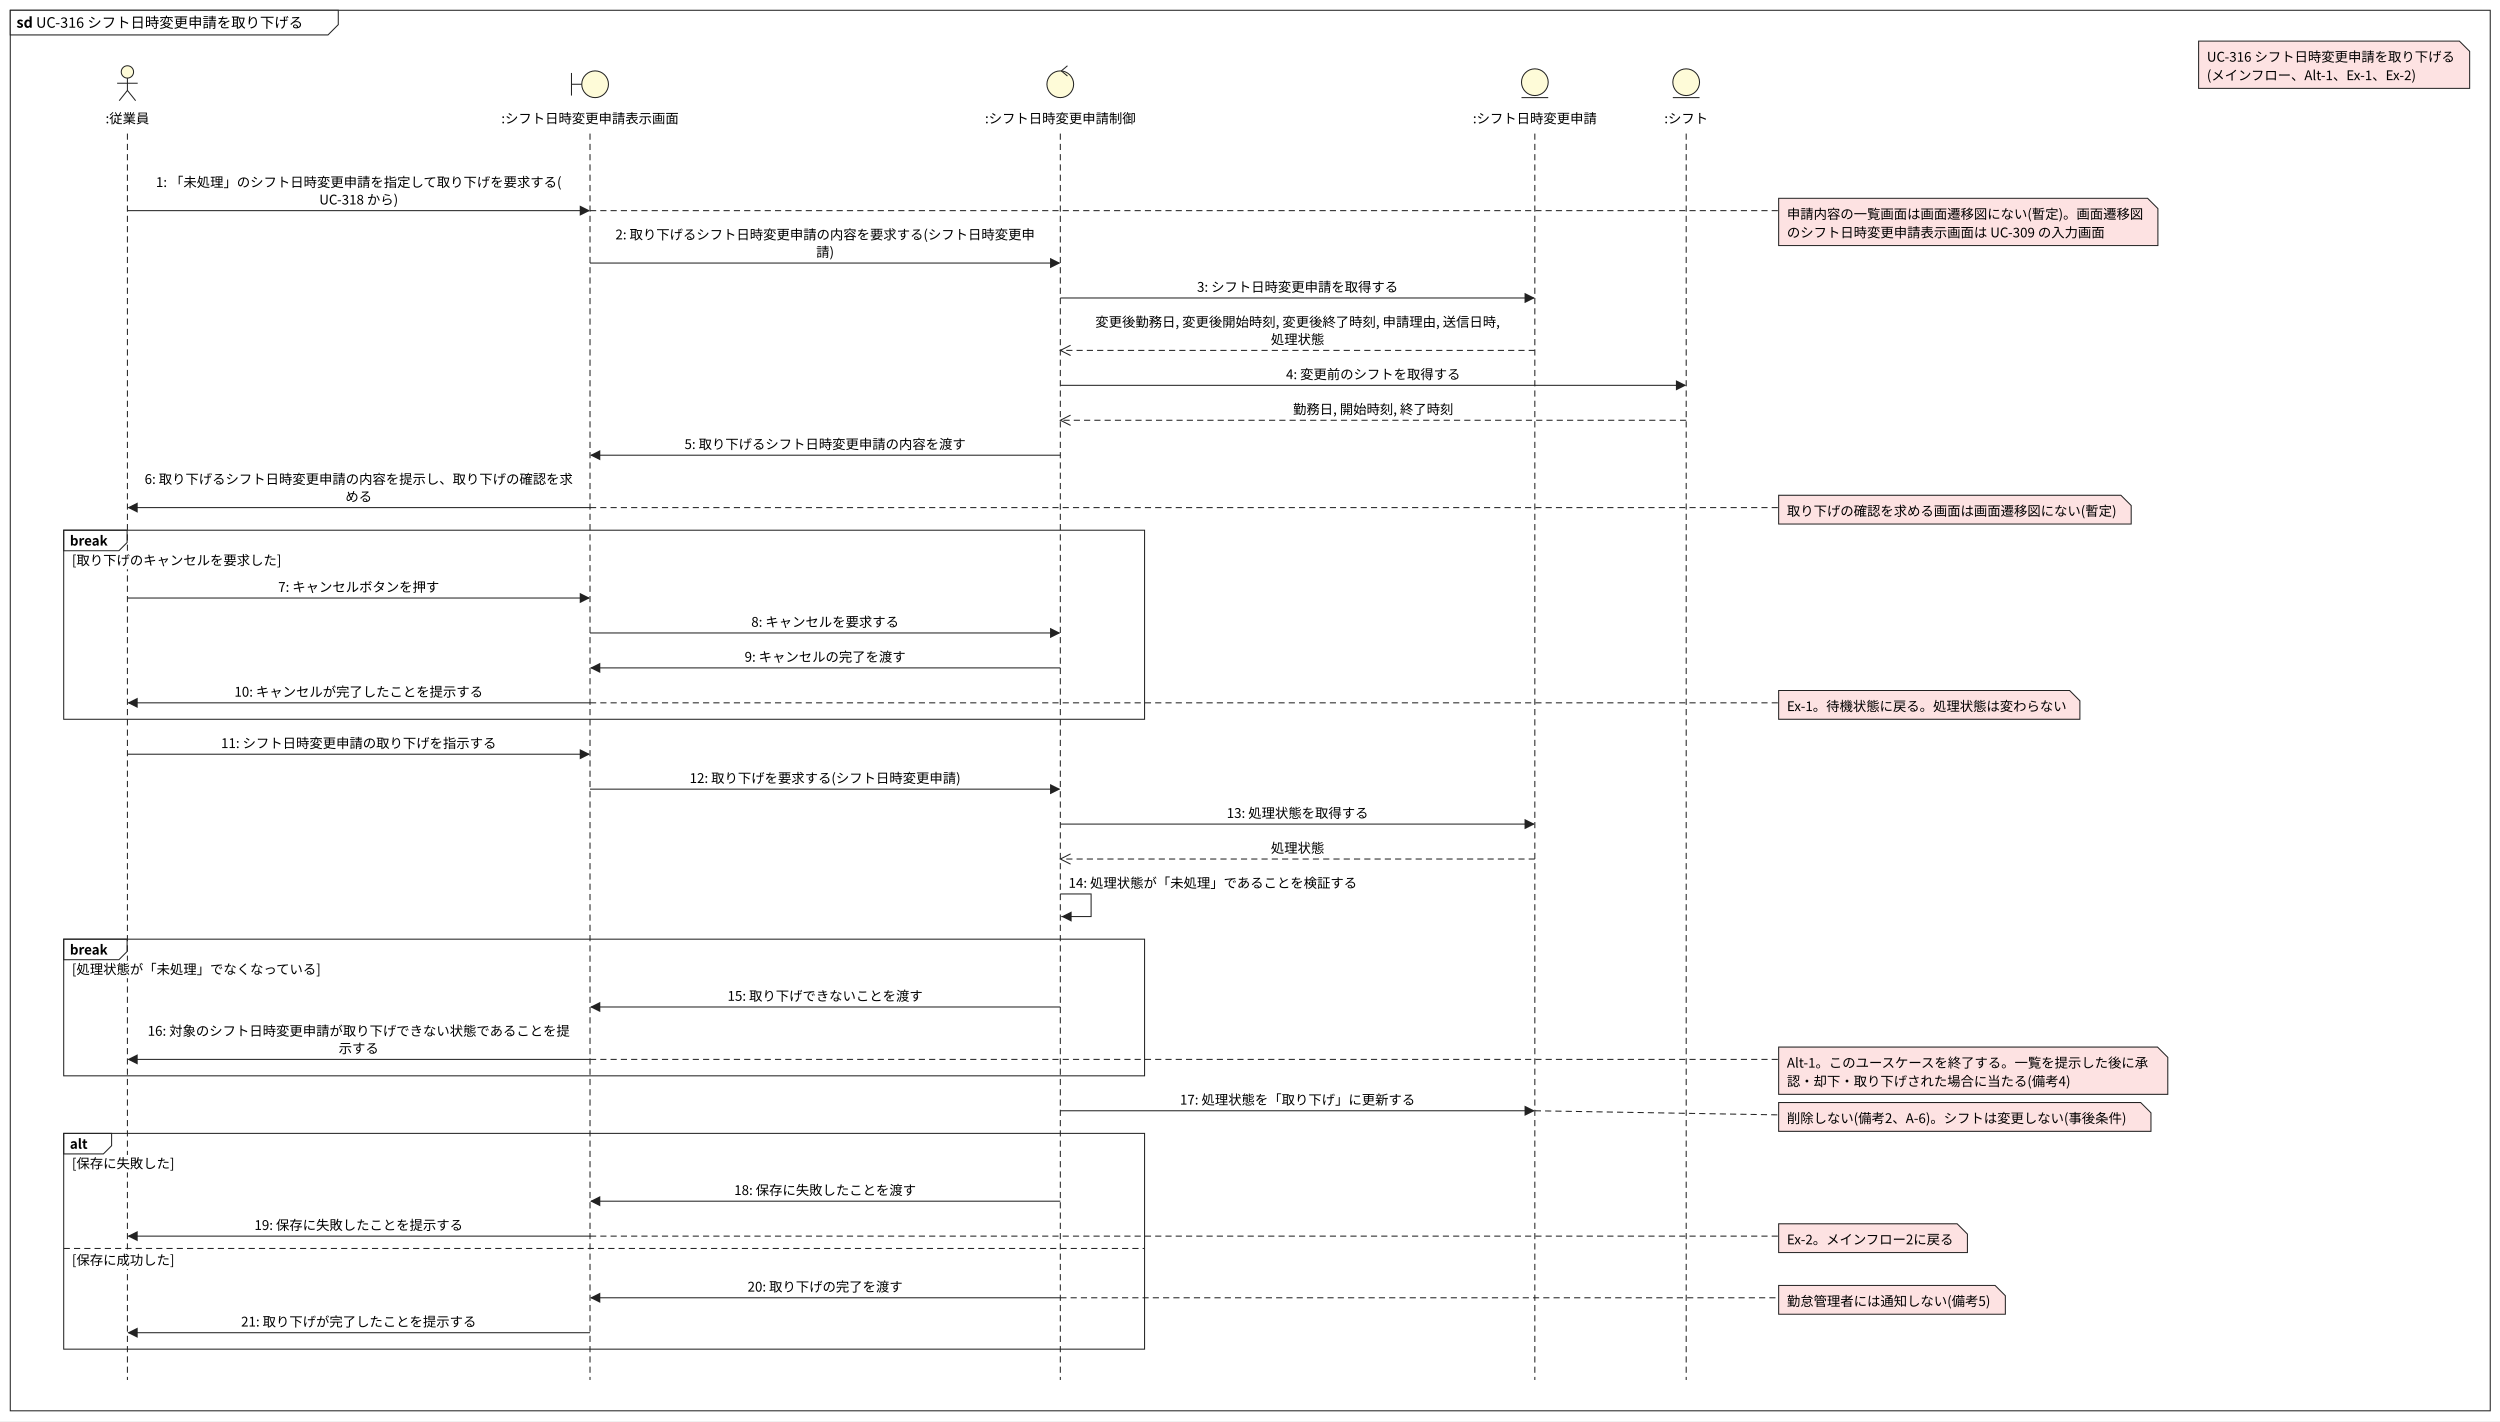
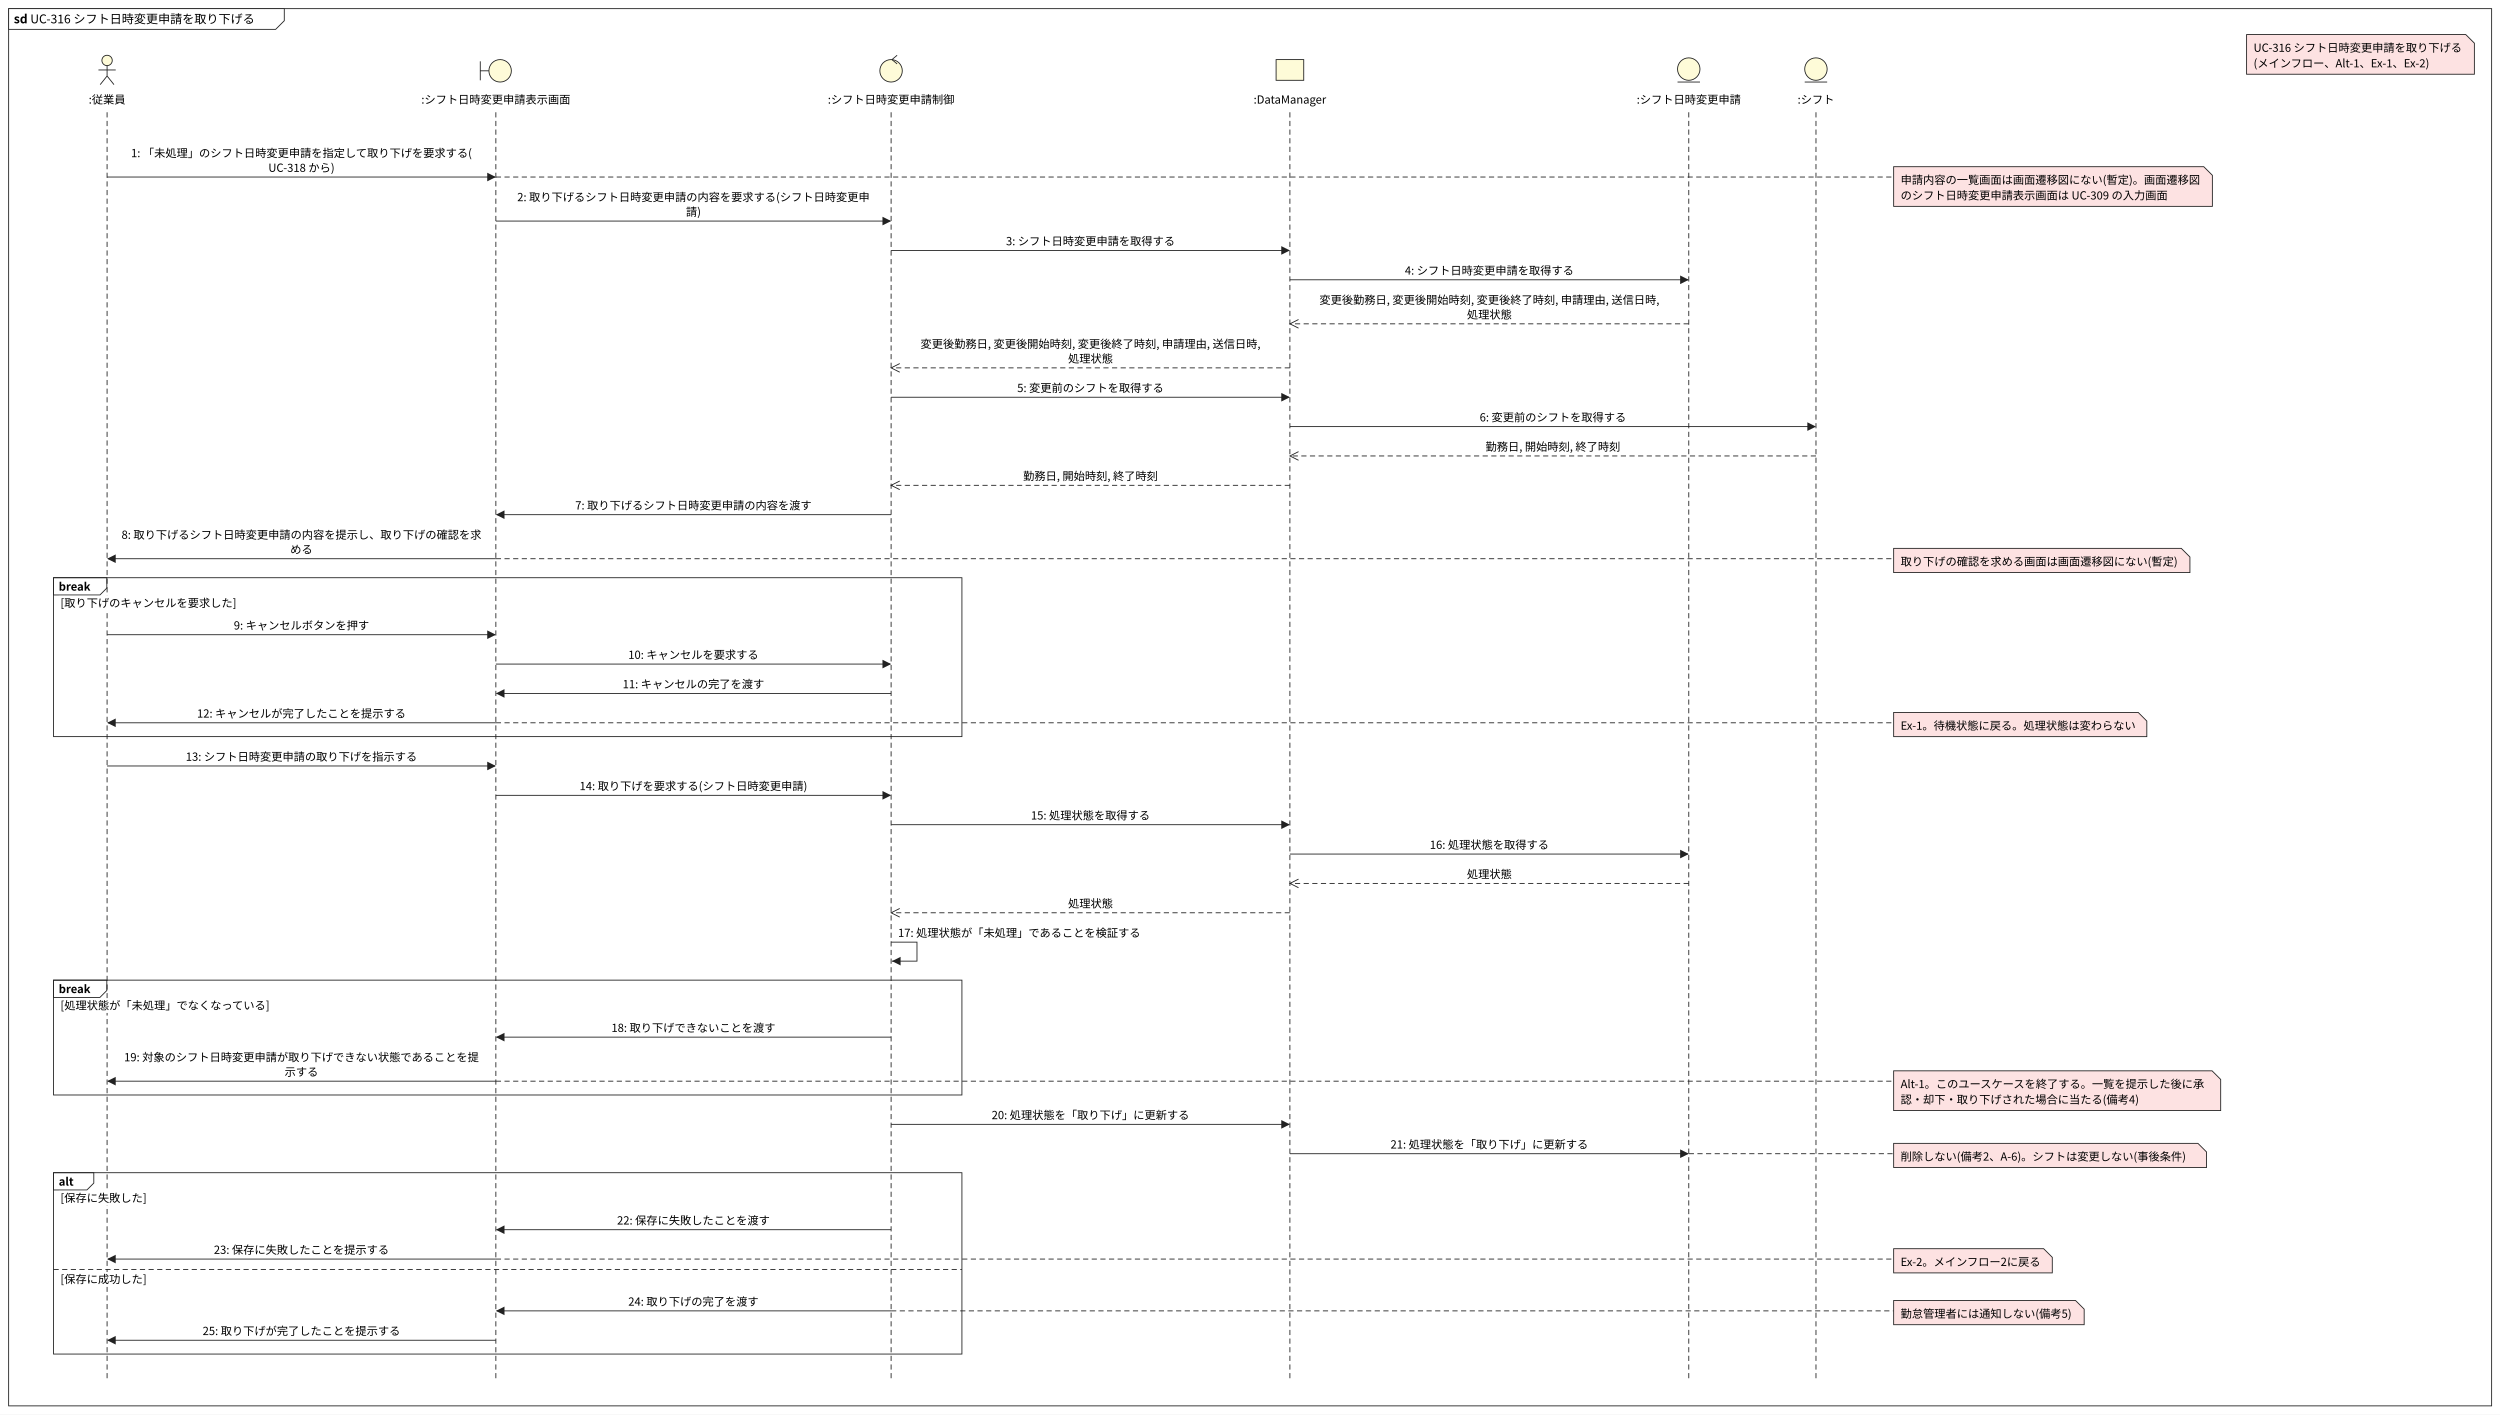
- <svg xmlns="http://www.w3.org/2000/svg" width="2433" height="1383" viewBox="0 0 2433 1383" font-family="'Noto Sans CJK JP','Noto Sans JP','Hiragino Sans','Yu Gothic','Meiryo','IPAGothic',sans-serif">
+ <svg xmlns="http://www.w3.org/2000/svg" width="2895" height="1638" viewBox="0 0 2895 1638" font-family="'Noto Sans CJK JP','Noto Sans JP','Hiragino Sans','Yu Gothic','Meiryo','IPAGothic',sans-serif">
  <rect width="100%" height="100%" fill="#fff" />
-   <rect x="10" y="10" width="2413.5" height="1363.0" fill="none" stroke="#222" />
+   <rect x="10" y="10" width="2875.3" height="1618.0" fill="none" stroke="#222" />
  <path d="M10 10 H329.2 V24 L319.2 34 H10 Z" fill="#fff" stroke="#222" />
  <line x1="124.0" y1="205.0" x2="573.2" y2="205.0" stroke="#222" stroke-width="1" />
  <polygon points="574.2,205.0 564.2,200.0 564.2,210.0" fill="#222" />
-   <line x1="574.2" y1="205.0" x2="1731.0" y2="205.0" stroke="#222" stroke-width="1" stroke-dasharray="6 4" />
+   <line x1="574.2" y1="205.0" x2="2192.9" y2="205.0" stroke="#222" stroke-width="1" stroke-dasharray="6 4" />
  <line x1="574.2" y1="256.0" x2="1030.9" y2="256.0" stroke="#222" stroke-width="1" />
  <polygon points="1031.9,256.0 1021.9,251.0 1021.9,261.0" fill="#222" />
  <line x1="1031.9" y1="290.0" x2="1492.7" y2="290.0" stroke="#222" stroke-width="1" />
  <polygon points="1493.7,290.0 1483.7,285.0 1483.7,295.0" fill="#222" />
-   <line x1="1493.7" y1="341.0" x2="1032.9" y2="341.0" stroke="#222" stroke-width="1" stroke-dasharray="6 4" />
-   <polyline points="1041.9,336.0 1031.9,341.0 1041.9,346.0" fill="none" stroke="#222" />
-   <line x1="1031.9" y1="375.0" x2="1640.0" y2="375.0" stroke="#222" stroke-width="1" />
-   <polygon points="1641.0,375.0 1631.0,370.0 1631.0,380.0" fill="#222" />
-   <line x1="1641.0" y1="409.0" x2="1032.9" y2="409.0" stroke="#222" stroke-width="1" stroke-dasharray="6 4" />
-   <polyline points="1041.9,404.0 1031.9,409.0 1041.9,414.0" fill="none" stroke="#222" />
-   <line x1="1031.9" y1="443.0" x2="575.2" y2="443.0" stroke="#222" stroke-width="1" />
-   <polygon points="574.2,443.0 584.2,438.0 584.2,448.0" fill="#222" />
-   <line x1="574.2" y1="494.0" x2="125.0" y2="494.0" stroke="#222" stroke-width="1" />
-   <polygon points="124.0,494.0 134.0,489.0 134.0,499.0" fill="#222" />
-   <line x1="574.2" y1="494.0" x2="1731.0" y2="494.0" stroke="#222" stroke-width="1" stroke-dasharray="6 4" />
-   <path d="M62 516 H123.7 V528 L115.7 536 H62 Z" fill="#fff" stroke="#222" />
-   <line x1="124.0" y1="582.0" x2="573.2" y2="582.0" stroke="#222" stroke-width="1" />
-   <polygon points="574.2,582.0 564.2,577.0 564.2,587.0" fill="#222" />
-   <line x1="574.2" y1="616.0" x2="1030.9" y2="616.0" stroke="#222" stroke-width="1" />
-   <polygon points="1031.9,616.0 1021.9,611.0 1021.9,621.0" fill="#222" />
-   <line x1="1031.9" y1="650.0" x2="575.2" y2="650.0" stroke="#222" stroke-width="1" />
-   <polygon points="574.2,650.0 584.2,645.0 584.2,655.0" fill="#222" />
-   <line x1="574.2" y1="684.0" x2="125.0" y2="684.0" stroke="#222" stroke-width="1" />
-   <polygon points="124.0,684.0 134.0,679.0 134.0,689.0" fill="#222" />
-   <line x1="574.2" y1="684.0" x2="1731.0" y2="684.0" stroke="#222" stroke-width="1" stroke-dasharray="6 4" />
-   <rect x="62.0" y="516.0" width="1051.9" height="184.0" rx="0" fill="none" stroke="#222" />
-   <line x1="124.0" y1="734.0" x2="573.2" y2="734.0" stroke="#222" stroke-width="1" />
-   <polygon points="574.2,734.0 564.2,729.0 564.2,739.0" fill="#222" />
-   <line x1="574.2" y1="768.0" x2="1030.9" y2="768.0" stroke="#222" stroke-width="1" />
-   <polygon points="1031.9,768.0 1021.9,763.0 1021.9,773.0" fill="#222" />
-   <line x1="1031.9" y1="802.0" x2="1492.7" y2="802.0" stroke="#222" stroke-width="1" />
-   <polygon points="1493.7,802.0 1483.7,797.0 1483.7,807.0" fill="#222" />
-   <line x1="1493.7" y1="836.0" x2="1032.9" y2="836.0" stroke="#222" stroke-width="1" stroke-dasharray="6 4" />
-   <polyline points="1041.9,831.0 1031.9,836.0 1041.9,841.0" fill="none" stroke="#222" />
-   <polyline points="1031.86,870 1061.86,870 1061.86,892 1032.86,892" fill="none" stroke="#222" />
-   <polygon points="1032.9,892.0 1042.9,887.0 1042.9,897.0" fill="#222" />
-   <path d="M62 914 H123.7 V926 L115.7 934 H62 Z" fill="#fff" stroke="#222" />
-   <line x1="1031.9" y1="980.0" x2="575.2" y2="980.0" stroke="#222" stroke-width="1" />
-   <polygon points="574.2,980.0 584.2,975.0 584.2,985.0" fill="#222" />
-   <line x1="574.2" y1="1031.0" x2="125.0" y2="1031.0" stroke="#222" stroke-width="1" />
-   <polygon points="124.0,1031.0 134.0,1026.0 134.0,1036.0" fill="#222" />
-   <line x1="574.2" y1="1031.0" x2="1731.0" y2="1031.0" stroke="#222" stroke-width="1" stroke-dasharray="6 4" />
-   <rect x="62.0" y="914.0" width="1051.9" height="133.0" rx="0" fill="none" stroke="#222" />
-   <line x1="1031.9" y1="1081.0" x2="1492.7" y2="1081.0" stroke="#222" stroke-width="1" />
-   <polygon points="1493.7,1081.0 1483.7,1076.0 1483.7,1086.0" fill="#222" />
-   <line x1="1493.7" y1="1081.0" x2="1731.0" y2="1085.0" stroke="#222" stroke-width="1" stroke-dasharray="6 4" />
-   <path d="M62 1103 H108.62 V1115 L100.62 1123 H62 Z" fill="#fff" stroke="#222" />
-   <line x1="1031.9" y1="1169.0" x2="575.2" y2="1169.0" stroke="#222" stroke-width="1" />
-   <polygon points="574.2,1169.0 584.2,1164.0 584.2,1174.0" fill="#222" />
-   <line x1="574.2" y1="1203.0" x2="125.0" y2="1203.0" stroke="#222" stroke-width="1" />
-   <polygon points="124.0,1203.0 134.0,1198.0 134.0,1208.0" fill="#222" />
-   <line x1="574.2" y1="1203.0" x2="1731.0" y2="1203.0" stroke="#222" stroke-width="1" stroke-dasharray="6 4" />
-   <line x1="1031.9" y1="1263.0" x2="575.2" y2="1263.0" stroke="#222" stroke-width="1" />
-   <polygon points="574.2,1263.0 584.2,1258.0 584.2,1268.0" fill="#222" />
-   <line x1="1031.9" y1="1263.0" x2="1731.0" y2="1263.0" stroke="#222" stroke-width="1" stroke-dasharray="6 4" />
-   <line x1="574.2" y1="1297.0" x2="125.0" y2="1297.0" stroke="#222" stroke-width="1" />
-   <polygon points="124.0,1297.0 134.0,1292.0 134.0,1302.0" fill="#222" />
-   <rect x="62.0" y="1103.0" width="1051.9" height="210.0" rx="0" fill="none" stroke="#222" />
-   <line x1="62.0" y1="1215.0" x2="1113.9" y2="1215.0" stroke="#222" stroke-width="1" stroke-dasharray="6 4" />
+   <line x1="1493.7" y1="324.0" x2="1954.6" y2="324.0" stroke="#222" stroke-width="1" />
+   <polygon points="1955.6,324.0 1945.6,319.0 1945.6,329.0" fill="#222" />
+   <line x1="1955.6" y1="375.0" x2="1494.7" y2="375.0" stroke="#222" stroke-width="1" stroke-dasharray="6 4" />
+   <polyline points="1503.7,370.0 1493.7,375.0 1503.7,380.0" fill="none" stroke="#222" />
+   <line x1="1493.7" y1="426.0" x2="1032.9" y2="426.0" stroke="#222" stroke-width="1" stroke-dasharray="6 4" />
+   <polyline points="1041.9,421.0 1031.9,426.0 1041.9,431.0" fill="none" stroke="#222" />
+   <line x1="1031.9" y1="460.0" x2="1492.7" y2="460.0" stroke="#222" stroke-width="1" />
+   <polygon points="1493.7,460.0 1483.7,455.0 1483.7,465.0" fill="#222" />
+   <line x1="1493.7" y1="494.0" x2="2101.9" y2="494.0" stroke="#222" stroke-width="1" />
+   <polygon points="2102.9,494.0 2092.9,489.0 2092.9,499.0" fill="#222" />
+   <line x1="2102.9" y1="528.0" x2="1494.7" y2="528.0" stroke="#222" stroke-width="1" stroke-dasharray="6 4" />
+   <polyline points="1503.7,523.0 1493.7,528.0 1503.7,533.0" fill="none" stroke="#222" />
+   <line x1="1493.7" y1="562.0" x2="1032.9" y2="562.0" stroke="#222" stroke-width="1" stroke-dasharray="6 4" />
+   <polyline points="1041.9,557.0 1031.9,562.0 1041.9,567.0" fill="none" stroke="#222" />
+   <line x1="1031.9" y1="596.0" x2="575.2" y2="596.0" stroke="#222" stroke-width="1" />
+   <polygon points="574.2,596.0 584.2,591.0 584.2,601.0" fill="#222" />
+   <line x1="574.2" y1="647.0" x2="125.0" y2="647.0" stroke="#222" stroke-width="1" />
+   <polygon points="124.0,647.0 134.0,642.0 134.0,652.0" fill="#222" />
+   <line x1="574.2" y1="647.0" x2="2192.9" y2="647.0" stroke="#222" stroke-width="1" stroke-dasharray="6 4" />
+   <path d="M62 669 H123.7 V681 L115.7 689 H62 Z" fill="#fff" stroke="#222" />
+   <line x1="124.0" y1="735.0" x2="573.2" y2="735.0" stroke="#222" stroke-width="1" />
+   <polygon points="574.2,735.0 564.2,730.0 564.2,740.0" fill="#222" />
+   <line x1="574.2" y1="769.0" x2="1030.9" y2="769.0" stroke="#222" stroke-width="1" />
+   <polygon points="1031.9,769.0 1021.9,764.0 1021.9,774.0" fill="#222" />
+   <line x1="1031.9" y1="803.0" x2="575.2" y2="803.0" stroke="#222" stroke-width="1" />
+   <polygon points="574.2,803.0 584.2,798.0 584.2,808.0" fill="#222" />
+   <line x1="574.2" y1="837.0" x2="125.0" y2="837.0" stroke="#222" stroke-width="1" />
+   <polygon points="124.0,837.0 134.0,832.0 134.0,842.0" fill="#222" />
+   <line x1="574.2" y1="837.0" x2="2192.9" y2="837.0" stroke="#222" stroke-width="1" stroke-dasharray="6 4" />
+   <rect x="62.0" y="669.0" width="1051.9" height="184.0" rx="0" fill="none" stroke="#222" />
+   <line x1="124.0" y1="887.0" x2="573.2" y2="887.0" stroke="#222" stroke-width="1" />
+   <polygon points="574.2,887.0 564.2,882.0 564.2,892.0" fill="#222" />
+   <line x1="574.2" y1="921.0" x2="1030.9" y2="921.0" stroke="#222" stroke-width="1" />
+   <polygon points="1031.9,921.0 1021.9,916.0 1021.9,926.0" fill="#222" />
+   <line x1="1031.9" y1="955.0" x2="1492.7" y2="955.0" stroke="#222" stroke-width="1" />
+   <polygon points="1493.7,955.0 1483.7,950.0 1483.7,960.0" fill="#222" />
+   <line x1="1493.7" y1="989.0" x2="1954.6" y2="989.0" stroke="#222" stroke-width="1" />
+   <polygon points="1955.6,989.0 1945.6,984.0 1945.6,994.0" fill="#222" />
+   <line x1="1955.6" y1="1023.0" x2="1494.7" y2="1023.0" stroke="#222" stroke-width="1" stroke-dasharray="6 4" />
+   <polyline points="1503.7,1018.0 1493.7,1023.0 1503.7,1028.0" fill="none" stroke="#222" />
+   <line x1="1493.7" y1="1057.0" x2="1032.9" y2="1057.0" stroke="#222" stroke-width="1" stroke-dasharray="6 4" />
+   <polyline points="1041.9,1052.0 1031.9,1057.0 1041.9,1062.0" fill="none" stroke="#222" />
+   <polyline points="1031.86,1091 1061.86,1091 1061.86,1113 1032.86,1113" fill="none" stroke="#222" />
+   <polygon points="1032.9,1113.0 1042.9,1108.0 1042.9,1118.0" fill="#222" />
+   <path d="M62 1135 H123.7 V1147 L115.7 1155 H62 Z" fill="#fff" stroke="#222" />
+   <line x1="1031.9" y1="1201.0" x2="575.2" y2="1201.0" stroke="#222" stroke-width="1" />
+   <polygon points="574.2,1201.0 584.2,1196.0 584.2,1206.0" fill="#222" />
+   <line x1="574.2" y1="1252.0" x2="125.0" y2="1252.0" stroke="#222" stroke-width="1" />
+   <polygon points="124.0,1252.0 134.0,1247.0 134.0,1257.0" fill="#222" />
+   <line x1="574.2" y1="1252.0" x2="2192.9" y2="1252.0" stroke="#222" stroke-width="1" stroke-dasharray="6 4" />
+   <rect x="62.0" y="1135.0" width="1051.9" height="133.0" rx="0" fill="none" stroke="#222" />
+   <line x1="1031.9" y1="1302.0" x2="1492.7" y2="1302.0" stroke="#222" stroke-width="1" />
+   <polygon points="1493.7,1302.0 1483.7,1297.0 1483.7,1307.0" fill="#222" />
+   <line x1="1493.7" y1="1336.0" x2="1954.6" y2="1336.0" stroke="#222" stroke-width="1" />
+   <polygon points="1955.6,1336.0 1945.6,1331.0 1945.6,1341.0" fill="#222" />
+   <line x1="1955.6" y1="1336.0" x2="2192.9" y2="1336.0" stroke="#222" stroke-width="1" stroke-dasharray="6 4" />
+   <path d="M62 1358 H108.62 V1370 L100.62 1378 H62 Z" fill="#fff" stroke="#222" />
+   <line x1="1031.9" y1="1424.0" x2="575.2" y2="1424.0" stroke="#222" stroke-width="1" />
+   <polygon points="574.2,1424.0 584.2,1419.0 584.2,1429.0" fill="#222" />
+   <line x1="574.2" y1="1458.0" x2="125.0" y2="1458.0" stroke="#222" stroke-width="1" />
+   <polygon points="124.0,1458.0 134.0,1453.0 134.0,1463.0" fill="#222" />
+   <line x1="574.2" y1="1458.0" x2="2192.9" y2="1458.0" stroke="#222" stroke-width="1" stroke-dasharray="6 4" />
+   <line x1="1031.9" y1="1518.0" x2="575.2" y2="1518.0" stroke="#222" stroke-width="1" />
+   <polygon points="574.2,1518.0 584.2,1513.0 584.2,1523.0" fill="#222" />
+   <line x1="1031.9" y1="1518.0" x2="2192.9" y2="1518.0" stroke="#222" stroke-width="1" stroke-dasharray="6 4" />
+   <line x1="574.2" y1="1552.0" x2="125.0" y2="1552.0" stroke="#222" stroke-width="1" />
+   <polygon points="124.0,1552.0 134.0,1547.0 134.0,1557.0" fill="#222" />
+   <rect x="62.0" y="1358.0" width="1051.9" height="210.0" rx="0" fill="none" stroke="#222" />
+   <line x1="62.0" y1="1470.0" x2="1113.9" y2="1470.0" stroke="#222" stroke-width="1" stroke-dasharray="6 4" />
  <circle cx="124" cy="70" r="6" fill="#fefbd8" stroke="#222" />
  <path d="M124 76 V88 M114 81 H134 M124 88 L116 98 M124 88 L132 98" fill="none" stroke="#222" />
-   <line x1="124.0" y1="130.0" x2="124.0" y2="1343.0" stroke="#222" stroke-width="1" stroke-dasharray="6 4" />
+   <line x1="124.0" y1="130.0" x2="124.0" y2="1598.0" stroke="#222" stroke-width="1" stroke-dasharray="6 4" />
  <circle cx="579.16" cy="82" r="13" fill="#fefbd8" stroke="#222" />
  <path d="M566.16 82 H556.16 M556.16 71 V93" fill="none" stroke="#222" />
-   <line x1="574.2" y1="130.0" x2="574.2" y2="1343.0" stroke="#222" stroke-width="1" stroke-dasharray="6 4" />
+   <line x1="574.2" y1="130.0" x2="574.2" y2="1598.0" stroke="#222" stroke-width="1" stroke-dasharray="6 4" />
  <circle cx="1031.86" cy="82" r="13" fill="#fefbd8" stroke="#222" />
  <path d="M1032.86 69 l6 -5 M1032.86 69 l6 5" fill="none" stroke="#222" />
-   <line x1="1031.9" y1="130.0" x2="1031.9" y2="1343.0" stroke="#222" stroke-width="1" stroke-dasharray="6 4" />
-   <circle cx="1493.72" cy="80" r="13" fill="#fefbd8" stroke="#222" />
-   <path d="M1480.72 95 H1506.72" fill="none" stroke="#222" />
-   <line x1="1493.7" y1="130.0" x2="1493.7" y2="1343.0" stroke="#222" stroke-width="1" stroke-dasharray="6 4" />
-   <circle cx="1640.99" cy="80" r="13" fill="#fefbd8" stroke="#222" />
-   <path d="M1627.99 95 H1653.99" fill="none" stroke="#222" />
-   <line x1="1641.0" y1="130.0" x2="1641.0" y2="1343.0" stroke="#222" stroke-width="1" stroke-dasharray="6 4" />
+   <line x1="1031.9" y1="130.0" x2="1031.9" y2="1598.0" stroke="#222" stroke-width="1" stroke-dasharray="6 4" />
+   <rect x="1477.72" y="69" width="32" height="24" fill="#fefbd8" stroke="#222" />
+   <line x1="1493.7" y1="130.0" x2="1493.7" y2="1598.0" stroke="#222" stroke-width="1" stroke-dasharray="6 4" />
+   <circle cx="1955.58" cy="80" r="13" fill="#fefbd8" stroke="#222" />
+   <path d="M1942.58 95 H1968.58" fill="none" stroke="#222" />
+   <line x1="1955.6" y1="130.0" x2="1955.6" y2="1598.0" stroke="#222" stroke-width="1" stroke-dasharray="6 4" />
+   <circle cx="2102.85" cy="80" r="13" fill="#fefbd8" stroke="#222" />
+   <path d="M2089.85 95 H2115.85" fill="none" stroke="#222" />
+   <line x1="2102.9" y1="130.0" x2="2102.9" y2="1598.0" stroke="#222" stroke-width="1" stroke-dasharray="6 4" />
  <rect x="143.5" y="169.0" width="411.2" height="17.0" fill="#fff" />
  <text x="349.1" y="182.0" font-size="13" text-anchor="middle">1: 「未処理」のシフト日時変更申請を指定して取り下げを要求する(</text>
  <rect x="303.9" y="186.0" width="90.3" height="17.0" fill="#fff" />
  <text x="349.1" y="199.0" font-size="13" text-anchor="middle">UC-318 から)</text>
  <rect x="590.9" y="220.0" width="424.2" height="17.0" fill="#fff" />
  <text x="803.0" y="233.0" font-size="13" text-anchor="middle">2: 取り下げるシフト日時変更申請の内容を要求する(シフト日時変更申</text>
  <rect x="790.7" y="237.0" width="24.5" height="17.0" fill="#fff" />
  <text x="803.0" y="250.0" font-size="13" text-anchor="middle">請)</text>
  <rect x="1158.5" y="271.0" width="208.6" height="17.0" fill="#fff" />
  <text x="1262.8" y="284.0" font-size="13" text-anchor="middle">3: シフト日時変更申請を取得する</text>
-   <rect x="1044.9" y="305.0" width="435.9" height="17.0" fill="#fff" />
-   <text x="1262.8" y="318.0" font-size="13" text-anchor="middle">変更後勤務日, 変更後開始時刻, 変更後終了時刻, 申請理由, 送信日時,</text>
-   <rect x="1231.0" y="322.0" width="63.5" height="17.0" fill="#fff" />
-   <text x="1262.8" y="335.0" font-size="13" text-anchor="middle"> 処理状態</text>
-   <rect x="1245.1" y="356.0" width="182.6" height="17.0" fill="#fff" />
-   <text x="1336.4" y="369.0" font-size="13" text-anchor="middle">4: 変更前のシフトを取得する</text>
-   <rect x="1247.8" y="390.0" width="177.2" height="17.0" fill="#fff" />
-   <text x="1336.4" y="403.0" font-size="13" text-anchor="middle">勤務日, 開始時刻, 終了時刻</text>
-   <rect x="659.7" y="424.0" width="286.6" height="17.0" fill="#fff" />
-   <text x="803.0" y="437.0" font-size="13" text-anchor="middle">5: 取り下げるシフト日時変更申請の内容を渡す</text>
-   <rect x="134.3" y="458.0" width="429.6" height="17.0" fill="#fff" />
-   <text x="349.1" y="471.0" font-size="13" text-anchor="middle">6: 取り下げるシフト日時変更申請の内容を提示し、取り下げの確認を求</text>
-   <rect x="334.1" y="475.0" width="30.0" height="17.0" fill="#fff" />
-   <text x="349.1" y="488.0" font-size="13" text-anchor="middle">める</text>
-   <text x="68.0" y="531.0" font-size="13" text-anchor="start" font-weight="bold">break</text>
-   <rect x="68.0" y="537.0" width="214.1" height="17.0" fill="#fff" />
-   <text x="70.0" y="550.0" font-size="13" text-anchor="start">[取り下げのキャンセルを要求した]</text>
-   <rect x="264.3" y="563.0" width="169.6" height="17.0" fill="#fff" />
-   <text x="349.1" y="576.0" font-size="13" text-anchor="middle">7: キャンセルボタンを押す</text>
-   <rect x="724.7" y="597.0" width="156.6" height="17.0" fill="#fff" />
-   <text x="803.0" y="610.0" font-size="13" text-anchor="middle">8: キャンセルを要求する</text>
-   <rect x="718.2" y="631.0" width="169.6" height="17.0" fill="#fff" />
-   <text x="803.0" y="644.0" font-size="13" text-anchor="middle">9: キャンセルの完了を渡す</text>
-   <rect x="221.5" y="665.0" width="255.2" height="17.0" fill="#fff" />
-   <text x="349.1" y="678.0" font-size="13" text-anchor="middle">10: キャンセルが完了したことを提示する</text>
-   <rect x="208.5" y="715.0" width="281.2" height="17.0" fill="#fff" />
-   <text x="349.1" y="728.0" font-size="13" text-anchor="middle">11: シフト日時変更申請の取り下げを指示する</text>
-   <rect x="661.4" y="749.0" width="283.2" height="17.0" fill="#fff" />
-   <text x="803.0" y="762.0" font-size="13" text-anchor="middle">12: 取り下げを要求する(シフト日時変更申請)</text>
-   <rect x="1187.2" y="783.0" width="151.2" height="17.0" fill="#fff" />
-   <text x="1262.8" y="796.0" font-size="13" text-anchor="middle">13: 処理状態を取得する</text>
-   <rect x="1234.8" y="817.0" width="56.0" height="17.0" fill="#fff" />
-   <text x="1262.8" y="830.0" font-size="13" text-anchor="middle">処理状態</text>
-   <rect x="1037.9" y="851.0" width="294.2" height="17.0" fill="#fff" />
-   <text x="1039.9" y="864.0" font-size="13" text-anchor="start">14: 処理状態が「未処理」であることを検証する</text>
-   <text x="68.0" y="929.0" font-size="13" text-anchor="start" font-weight="bold">break</text>
-   <rect x="68.0" y="935.0" width="253.1" height="17.0" fill="#fff" />
-   <text x="70.0" y="948.0" font-size="13" text-anchor="start">[処理状態が「未処理」でなくなっている]</text>
-   <rect x="701.4" y="961.0" width="203.2" height="17.0" fill="#fff" />
-   <text x="803.0" y="974.0" font-size="13" text-anchor="middle">15: 取り下げできないことを渡す</text>
-   <rect x="137.0" y="995.0" width="424.2" height="17.0" fill="#fff" />
-   <text x="349.1" y="1008.0" font-size="13" text-anchor="middle">16: 対象のシフト日時変更申請が取り下げできない状態であることを提</text>
-   <rect x="327.6" y="1012.0" width="43.0" height="17.0" fill="#fff" />
-   <text x="349.1" y="1025.0" font-size="13" text-anchor="middle">示する</text>
-   <rect x="1141.7" y="1062.0" width="242.2" height="17.0" fill="#fff" />
-   <text x="1262.8" y="1075.0" font-size="13" text-anchor="middle">17: 処理状態を「取り下げ」に更新する</text>
-   <text x="68.0" y="1118.0" font-size="13" text-anchor="start" font-weight="bold">alt</text>
-   <rect x="68.0" y="1124.0" width="110.1" height="17.0" fill="#fff" />
-   <text x="70.0" y="1137.0" font-size="13" text-anchor="start">[保存に失敗した]</text>
-   <rect x="707.9" y="1150.0" width="190.2" height="17.0" fill="#fff" />
-   <text x="803.0" y="1163.0" font-size="13" text-anchor="middle">18: 保存に失敗したことを渡す</text>
-   <rect x="241.0" y="1184.0" width="216.2" height="17.0" fill="#fff" />
-   <text x="349.1" y="1197.0" font-size="13" text-anchor="middle">19: 保存に失敗したことを提示する</text>
-   <rect x="68.0" y="1218.0" width="110.1" height="17.0" fill="#fff" />
-   <text x="70.0" y="1231.0" font-size="13" text-anchor="start">[保存に成功した]</text>
-   <rect x="720.9" y="1244.0" width="164.2" height="17.0" fill="#fff" />
-   <text x="803.0" y="1257.0" font-size="13" text-anchor="middle">20: 取り下げの完了を渡す</text>
-   <rect x="228.0" y="1278.0" width="242.2" height="17.0" fill="#fff" />
-   <text x="349.1" y="1291.0" font-size="13" text-anchor="middle">21: 取り下げが完了したことを提示する</text>
+   <rect x="1620.3" y="305.0" width="208.6" height="17.0" fill="#fff" />
+   <text x="1724.7" y="318.0" font-size="13" text-anchor="middle">4: シフト日時変更申請を取得する</text>
+   <rect x="1506.7" y="339.0" width="435.9" height="17.0" fill="#fff" />
+   <text x="1724.7" y="352.0" font-size="13" text-anchor="middle">変更後勤務日, 変更後開始時刻, 変更後終了時刻, 申請理由, 送信日時,</text>
+   <rect x="1692.9" y="356.0" width="63.5" height="17.0" fill="#fff" />
+   <text x="1724.7" y="369.0" font-size="13" text-anchor="middle"> 処理状態</text>
+   <rect x="1044.9" y="390.0" width="435.9" height="17.0" fill="#fff" />
+   <text x="1262.8" y="403.0" font-size="13" text-anchor="middle">変更後勤務日, 変更後開始時刻, 変更後終了時刻, 申請理由, 送信日時,</text>
+   <rect x="1231.0" y="407.0" width="63.5" height="17.0" fill="#fff" />
+   <text x="1262.8" y="420.0" font-size="13" text-anchor="middle"> 処理状態</text>
+   <rect x="1171.5" y="441.0" width="182.6" height="17.0" fill="#fff" />
+   <text x="1262.8" y="454.0" font-size="13" text-anchor="middle">5: 変更前のシフトを取得する</text>
+   <rect x="1707.0" y="475.0" width="182.6" height="17.0" fill="#fff" />
+   <text x="1798.3" y="488.0" font-size="13" text-anchor="middle">6: 変更前のシフトを取得する</text>
+   <rect x="1709.7" y="509.0" width="177.2" height="17.0" fill="#fff" />
+   <text x="1798.3" y="522.0" font-size="13" text-anchor="middle">勤務日, 開始時刻, 終了時刻</text>
+   <rect x="1174.2" y="543.0" width="177.2" height="17.0" fill="#fff" />
+   <text x="1262.8" y="556.0" font-size="13" text-anchor="middle">勤務日, 開始時刻, 終了時刻</text>
+   <rect x="659.7" y="577.0" width="286.6" height="17.0" fill="#fff" />
+   <text x="803.0" y="590.0" font-size="13" text-anchor="middle">7: 取り下げるシフト日時変更申請の内容を渡す</text>
+   <rect x="134.3" y="611.0" width="429.6" height="17.0" fill="#fff" />
+   <text x="349.1" y="624.0" font-size="13" text-anchor="middle">8: 取り下げるシフト日時変更申請の内容を提示し、取り下げの確認を求</text>
+   <rect x="334.1" y="628.0" width="30.0" height="17.0" fill="#fff" />
+   <text x="349.1" y="641.0" font-size="13" text-anchor="middle">める</text>
+   <text x="68.0" y="684.0" font-size="13" text-anchor="start" font-weight="bold">break</text>
+   <rect x="68.0" y="690.0" width="214.1" height="17.0" fill="#fff" />
+   <text x="70.0" y="703.0" font-size="13" text-anchor="start">[取り下げのキャンセルを要求した]</text>
+   <rect x="264.3" y="716.0" width="169.6" height="17.0" fill="#fff" />
+   <text x="349.1" y="729.0" font-size="13" text-anchor="middle">9: キャンセルボタンを押す</text>
+   <rect x="720.9" y="750.0" width="164.2" height="17.0" fill="#fff" />
+   <text x="803.0" y="763.0" font-size="13" text-anchor="middle">10: キャンセルを要求する</text>
+   <rect x="714.4" y="784.0" width="177.2" height="17.0" fill="#fff" />
+   <text x="803.0" y="797.0" font-size="13" text-anchor="middle">11: キャンセルの完了を渡す</text>
+   <rect x="221.5" y="818.0" width="255.2" height="17.0" fill="#fff" />
+   <text x="349.1" y="831.0" font-size="13" text-anchor="middle">12: キャンセルが完了したことを提示する</text>
+   <rect x="208.5" y="868.0" width="281.2" height="17.0" fill="#fff" />
+   <text x="349.1" y="881.0" font-size="13" text-anchor="middle">13: シフト日時変更申請の取り下げを指示する</text>
+   <rect x="661.4" y="902.0" width="283.2" height="17.0" fill="#fff" />
+   <text x="803.0" y="915.0" font-size="13" text-anchor="middle">14: 取り下げを要求する(シフト日時変更申請)</text>
+   <rect x="1187.2" y="936.0" width="151.2" height="17.0" fill="#fff" />
+   <text x="1262.8" y="949.0" font-size="13" text-anchor="middle">15: 処理状態を取得する</text>
+   <rect x="1649.1" y="970.0" width="151.2" height="17.0" fill="#fff" />
+   <text x="1724.7" y="983.0" font-size="13" text-anchor="middle">16: 処理状態を取得する</text>
+   <rect x="1696.7" y="1004.0" width="56.0" height="17.0" fill="#fff" />
+   <text x="1724.7" y="1017.0" font-size="13" text-anchor="middle">処理状態</text>
+   <rect x="1234.8" y="1038.0" width="56.0" height="17.0" fill="#fff" />
+   <text x="1262.8" y="1051.0" font-size="13" text-anchor="middle">処理状態</text>
+   <rect x="1037.9" y="1072.0" width="294.2" height="17.0" fill="#fff" />
+   <text x="1039.9" y="1085.0" font-size="13" text-anchor="start">17: 処理状態が「未処理」であることを検証する</text>
+   <text x="68.0" y="1150.0" font-size="13" text-anchor="start" font-weight="bold">break</text>
+   <rect x="68.0" y="1156.0" width="253.1" height="17.0" fill="#fff" />
+   <text x="70.0" y="1169.0" font-size="13" text-anchor="start">[処理状態が「未処理」でなくなっている]</text>
+   <rect x="701.4" y="1182.0" width="203.2" height="17.0" fill="#fff" />
+   <text x="803.0" y="1195.0" font-size="13" text-anchor="middle">18: 取り下げできないことを渡す</text>
+   <rect x="137.0" y="1216.0" width="424.2" height="17.0" fill="#fff" />
+   <text x="349.1" y="1229.0" font-size="13" text-anchor="middle">19: 対象のシフト日時変更申請が取り下げできない状態であることを提</text>
+   <rect x="327.6" y="1233.0" width="43.0" height="17.0" fill="#fff" />
+   <text x="349.1" y="1246.0" font-size="13" text-anchor="middle">示する</text>
+   <rect x="1141.7" y="1283.0" width="242.2" height="17.0" fill="#fff" />
+   <text x="1262.8" y="1296.0" font-size="13" text-anchor="middle">20: 処理状態を「取り下げ」に更新する</text>
+   <rect x="1603.6" y="1317.0" width="242.2" height="17.0" fill="#fff" />
+   <text x="1724.7" y="1330.0" font-size="13" text-anchor="middle">21: 処理状態を「取り下げ」に更新する</text>
+   <text x="68.0" y="1373.0" font-size="13" text-anchor="start" font-weight="bold">alt</text>
+   <rect x="68.0" y="1379.0" width="110.1" height="17.0" fill="#fff" />
+   <text x="70.0" y="1392.0" font-size="13" text-anchor="start">[保存に失敗した]</text>
+   <rect x="707.9" y="1405.0" width="190.2" height="17.0" fill="#fff" />
+   <text x="803.0" y="1418.0" font-size="13" text-anchor="middle">22: 保存に失敗したことを渡す</text>
+   <rect x="241.0" y="1439.0" width="216.2" height="17.0" fill="#fff" />
+   <text x="349.1" y="1452.0" font-size="13" text-anchor="middle">23: 保存に失敗したことを提示する</text>
+   <rect x="68.0" y="1473.0" width="110.1" height="17.0" fill="#fff" />
+   <text x="70.0" y="1486.0" font-size="13" text-anchor="start">[保存に成功した]</text>
+   <rect x="720.9" y="1499.0" width="164.2" height="17.0" fill="#fff" />
+   <text x="803.0" y="1512.0" font-size="13" text-anchor="middle">24: 取り下げの完了を渡す</text>
+   <rect x="228.0" y="1533.0" width="242.2" height="17.0" fill="#fff" />
+   <text x="349.1" y="1546.0" font-size="13" text-anchor="middle">25: 取り下げが完了したことを提示する</text>
  <text x="124.0" y="120.0" font-size="13" text-anchor="middle">:従業員</text>
  <text x="574.2" y="120.0" font-size="13" text-anchor="middle">:シフト日時変更申請表示画面</text>
  <text x="1031.9" y="120.0" font-size="13" text-anchor="middle">:シフト日時変更申請制御</text>
-   <text x="1493.7" y="120.0" font-size="13" text-anchor="middle">:シフト日時変更申請</text>
-   <text x="1641.0" y="120.0" font-size="13" text-anchor="middle">:シフト</text>
-   <path d="M1730.99 193 H2090.07 L2100.07 203 V239 H1730.99 Z" fill="#fde2e2" stroke="#222" />
-   <text x="1739.0" y="213.0" font-size="13" text-anchor="start">申請内容の一覧画面は画面遷移図にない(暫定)。画面遷移図</text>
-   <text x="1739.0" y="231.0" font-size="13" text-anchor="start">のシフト日時変更申請表示画面は UC-309 の入力画面</text>
-   <path d="M1730.99 482 H2064.07 L2074.07 492 V510 H1730.99 Z" fill="#fde2e2" stroke="#222" />
-   <text x="1739.0" y="502.0" font-size="13" text-anchor="start">取り下げの確認を求める画面は画面遷移図にない(暫定)</text>
-   <path d="M1730.99 672 H2014.15 L2024.15 682 V700 H1730.99 Z" fill="#fde2e2" stroke="#222" />
-   <text x="1739.0" y="692.0" font-size="13" text-anchor="start">Ex-1。待機状態に戻る。処理状態は変わらない</text>
-   <path d="M1730.99 1019 H2099.69 L2109.69 1029 V1065 H1730.99 Z" fill="#fde2e2" stroke="#222" />
-   <text x="1739.0" y="1039.0" font-size="13" text-anchor="start">Alt-1。このユースケースを終了する。一覧を提示した後に承</text>
-   <text x="1739.0" y="1057.0" font-size="13" text-anchor="start">認・却下・取り下げされた場合に当たる(備考4)</text>
-   <path d="M1730.99 1073 H2083.31 L2093.31 1083 V1101 H1730.99 Z" fill="#fde2e2" stroke="#222" />
-   <text x="1739.0" y="1093.0" font-size="13" text-anchor="start">削除しない(備考2、A-6)。シフトは変更しない(事後条件)</text>
-   <path d="M1730.99 1191 H1904.69 L1914.69 1201 V1219 H1730.99 Z" fill="#fde2e2" stroke="#222" />
-   <text x="1739.0" y="1211.0" font-size="13" text-anchor="start">Ex-2。メインフロー2に戻る</text>
-   <path d="M1730.99 1251 H1941.61 L1951.61 1261 V1279 H1730.99 Z" fill="#fde2e2" stroke="#222" />
-   <text x="1739.0" y="1271.0" font-size="13" text-anchor="start">勤怠管理者には通知しない(備考5)</text>
-   <path d="M2139.69 40 H2393.47 L2403.47 50 V86 H2139.69 Z" fill="#fde2e2" stroke="#222" />
-   <text x="2147.7" y="60.0" font-size="13" text-anchor="start">UC-316 シフト日時変更申請を取り下げる</text>
-   <text x="2147.7" y="78.0" font-size="13" text-anchor="start">(メインフロー、Alt-1、Ex-1、Ex-2)</text>
+   <text x="1493.7" y="120.0" font-size="13" text-anchor="middle">:DataManager</text>
+   <text x="1955.6" y="120.0" font-size="13" text-anchor="middle">:シフト日時変更申請</text>
+   <text x="2102.9" y="120.0" font-size="13" text-anchor="middle">:シフト</text>
+   <path d="M2192.85 193 H2551.93 L2561.93 203 V239 H2192.85 Z" fill="#fde2e2" stroke="#222" />
+   <text x="2200.9" y="213.0" font-size="13" text-anchor="start">申請内容の一覧画面は画面遷移図にない(暫定)。画面遷移図</text>
+   <text x="2200.9" y="231.0" font-size="13" text-anchor="start">のシフト日時変更申請表示画面は UC-309 の入力画面</text>
+   <path d="M2192.85 635 H2525.93 L2535.93 645 V663 H2192.85 Z" fill="#fde2e2" stroke="#222" />
+   <text x="2200.9" y="655.0" font-size="13" text-anchor="start">取り下げの確認を求める画面は画面遷移図にない(暫定)</text>
+   <path d="M2192.85 825 H2476.01 L2486.01 835 V853 H2192.85 Z" fill="#fde2e2" stroke="#222" />
+   <text x="2200.9" y="845.0" font-size="13" text-anchor="start">Ex-1。待機状態に戻る。処理状態は変わらない</text>
+   <path d="M2192.85 1240 H2561.55 L2571.55 1250 V1286 H2192.85 Z" fill="#fde2e2" stroke="#222" />
+   <text x="2200.9" y="1260.0" font-size="13" text-anchor="start">Alt-1。このユースケースを終了する。一覧を提示した後に承</text>
+   <text x="2200.9" y="1278.0" font-size="13" text-anchor="start">認・却下・取り下げされた場合に当たる(備考4)</text>
+   <path d="M2192.85 1324 H2545.17 L2555.17 1334 V1352 H2192.85 Z" fill="#fde2e2" stroke="#222" />
+   <text x="2200.9" y="1344.0" font-size="13" text-anchor="start">削除しない(備考2、A-6)。シフトは変更しない(事後条件)</text>
+   <path d="M2192.85 1446 H2366.55 L2376.55 1456 V1474 H2192.85 Z" fill="#fde2e2" stroke="#222" />
+   <text x="2200.9" y="1466.0" font-size="13" text-anchor="start">Ex-2。メインフロー2に戻る</text>
+   <path d="M2192.85 1506 H2403.47 L2413.47 1516 V1534 H2192.85 Z" fill="#fde2e2" stroke="#222" />
+   <text x="2200.9" y="1526.0" font-size="13" text-anchor="start">勤怠管理者には通知しない(備考5)</text>
+   <path d="M2601.55 40 H2855.33 L2865.33 50 V86 H2601.55 Z" fill="#fde2e2" stroke="#222" />
+   <text x="2609.6" y="60.0" font-size="13" text-anchor="start">UC-316 シフト日時変更申請を取り下げる</text>
+   <text x="2609.6" y="78.0" font-size="13" text-anchor="start">(メインフロー、Alt-1、Ex-1、Ex-2)</text>
  <text x="16" y="27" font-size="14">
    <tspan font-weight="bold">sd</tspan> UC-316 シフト日時変更申請を取り下げる</text>
</svg>
